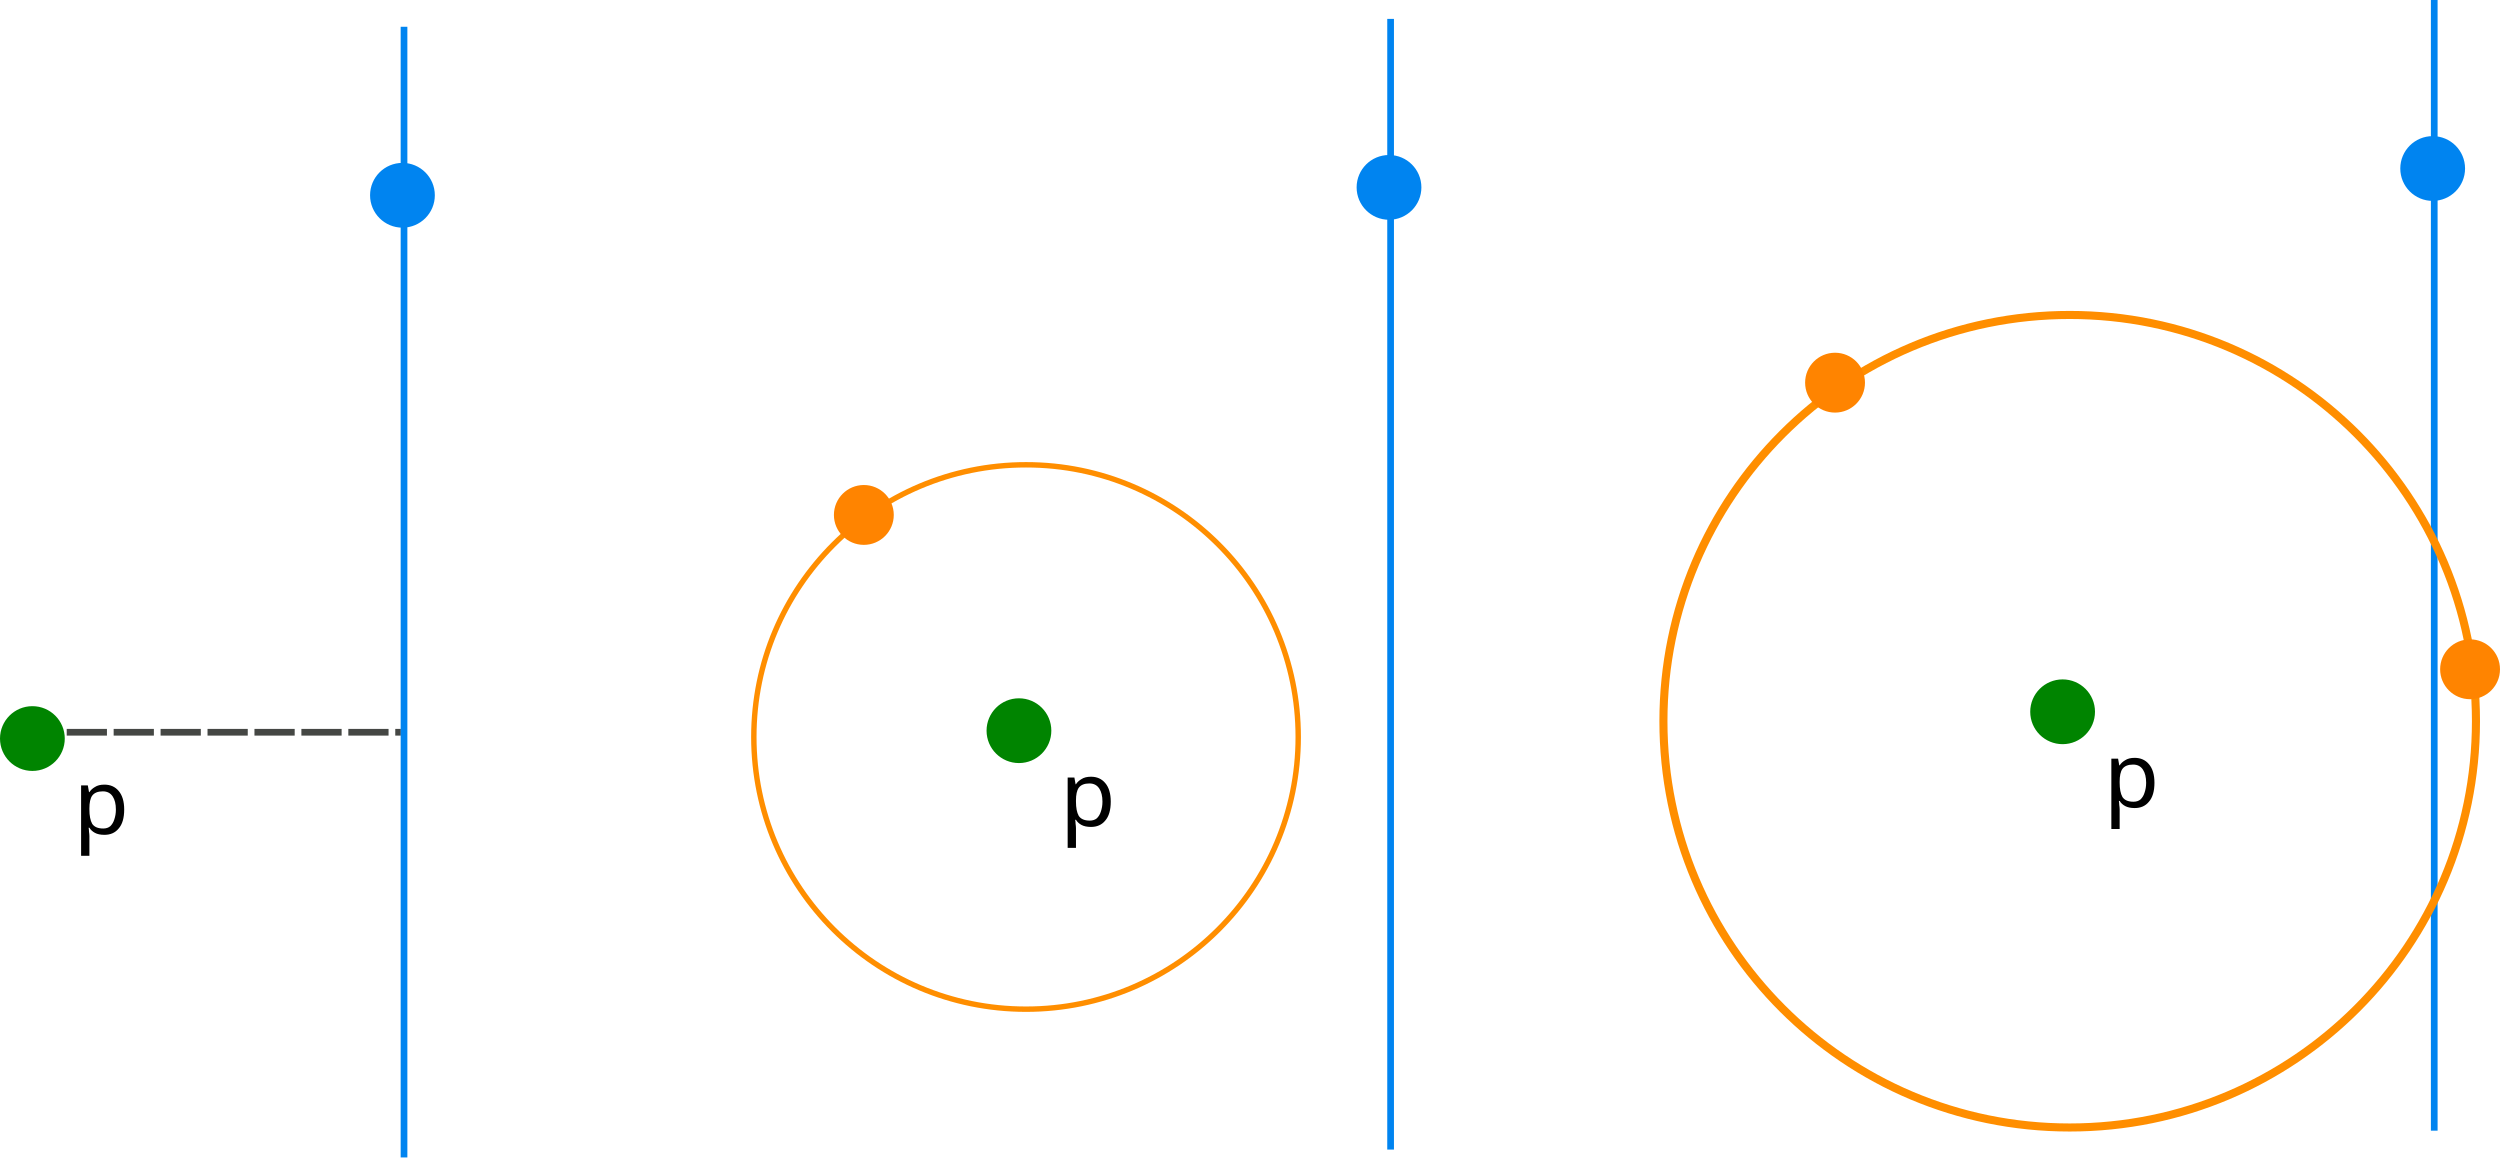
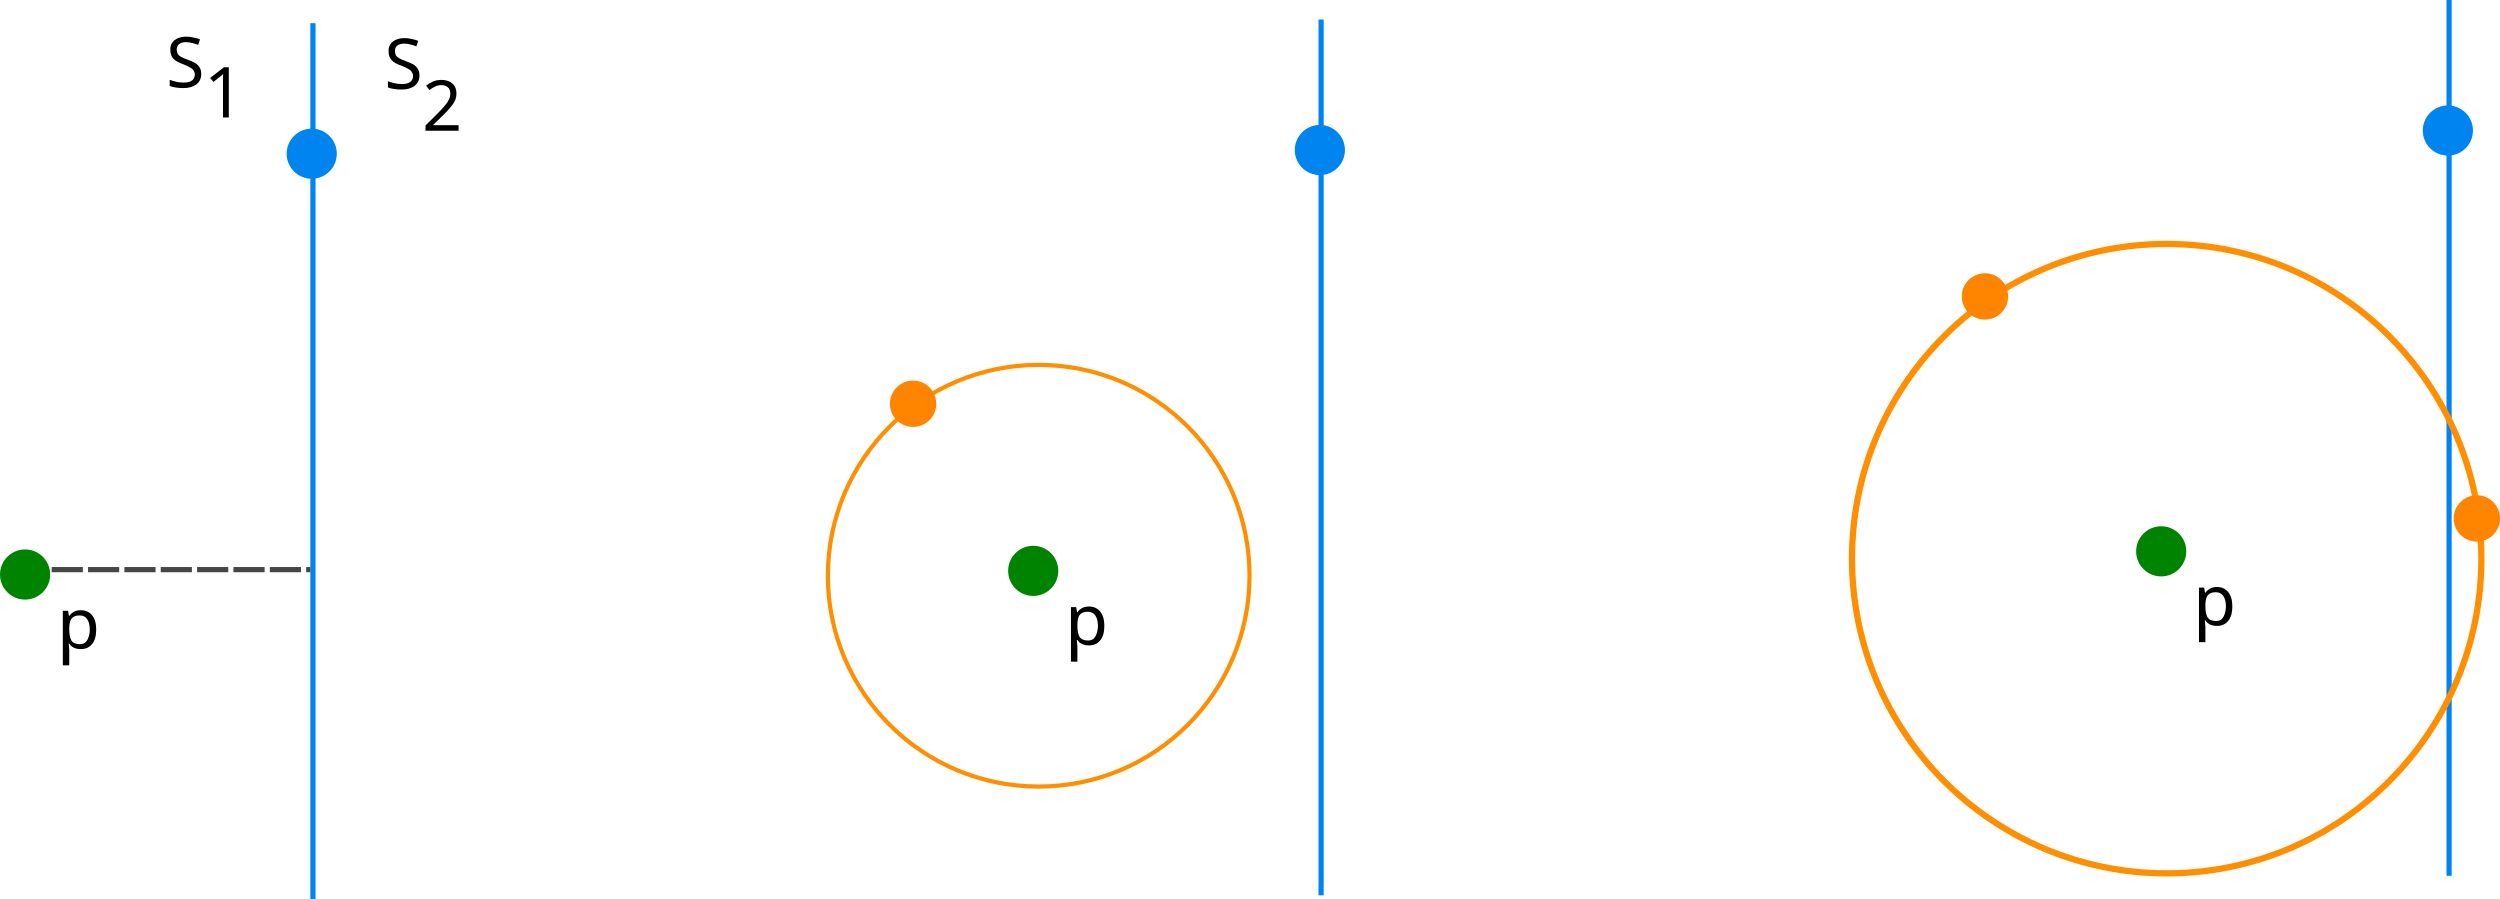
- <svg xmlns="http://www.w3.org/2000/svg" width="98.808mm" height="45.746mm" viewBox="0 0 98.808 45.746" version="1.1" id="svg8">
+ <svg xmlns="http://www.w3.org/2000/svg" width="127.562mm" height="45.87mm" viewBox="0 0 127.562 45.87" version="1.1" id="svg8">
  <defs id="defs2" />
-   <g id="layer1" transform="translate(-54.61102,-107.86)">
+   <g id="layer1" transform="translate(-54.61102,-107.7355)">
    <path style="fill:none;stroke:#454744;stroke-width:0.265;stroke-linecap:butt;stroke-linejoin:miter;stroke-miterlimit:4;stroke-dasharray:1.59, 0.265;stroke-dashoffset:0;stroke-opacity:1" d="M 55.393,136.801 H 70.454" id="path965" />
    <path style="fill:#0084f0;fill-opacity:1;stroke:#0084f0;stroke-width:0.265px;stroke-linecap:butt;stroke-linejoin:miter;stroke-opacity:1" d="m 70.579,108.918 v 44.688" id="path833" />
    <circle style="fill:#0084f0;fill-opacity:1;stroke:#0084f0;stroke-width:0.194;stroke-linejoin:round;stroke-opacity:1" id="path835" cx="70.517" cy="115.578" r="1.183" />
    <circle style="fill:#008400;fill-opacity:1;stroke:#008400;stroke-width:0.194;stroke-linejoin:round;stroke-opacity:1" id="path835-7" cx="55.891" cy="137.05" r="1.183" />
    <text xml:space="preserve" style="font-style:normal;font-weight:normal;font-size:3.581px;line-height:1.25;font-family:sans-serif;fill:#000000;fill-opacity:1;stroke:none;stroke-width:0.09" x="57.519" y="140.824" id="text859">
      <tspan id="tspan857" x="57.519" y="140.824" style="stroke-width:0.09">p</tspan>
    </text>
-     <path style="fill:#0084f0;fill-opacity:1;stroke:#0084f0;stroke-width:0.265px;stroke-linecap:butt;stroke-linejoin:miter;stroke-opacity:1" d="m 109.572,108.607 v 44.688" id="path833-3" />
-     <circle style="fill:#0084f0;fill-opacity:1;stroke:#0084f0;stroke-width:0.194;stroke-linejoin:round;stroke-opacity:1" id="path835-9" cx="109.509" cy="115.266" r="1.183" />
-     <circle style="fill:#008400;fill-opacity:1;stroke:#008400;stroke-width:0.194;stroke-linejoin:round;stroke-opacity:1" id="path835-7-9" cx="94.883" cy="136.739" r="1.183" />
-     <text xml:space="preserve" style="font-style:normal;font-weight:normal;font-size:3.581px;line-height:1.25;font-family:sans-serif;fill:#000000;fill-opacity:1;stroke:none;stroke-width:0.09" x="96.512" y="140.513" id="text859-7">
-       <tspan id="tspan857-0" x="96.512" y="140.513" style="stroke-width:0.09">p</tspan>
+     <g id="g1066" transform="translate(12.44778,0.1244778)">
+       <path style="fill:#0084f0;fill-opacity:1;stroke:#0084f0;stroke-width:0.265px;stroke-linecap:butt;stroke-linejoin:miter;stroke-opacity:1" d="m 109.572,108.607 v 44.688" id="path833-3" />
+       <circle style="fill:#0084f0;fill-opacity:1;stroke:#0084f0;stroke-width:0.194;stroke-linejoin:round;stroke-opacity:1" id="path835-9" cx="109.509" cy="115.266" r="1.183" />
+       <circle style="fill:#008400;fill-opacity:1;stroke:#008400;stroke-width:0.194;stroke-linejoin:round;stroke-opacity:1" id="path835-7-9" cx="94.883" cy="136.739" r="1.183" />
+       <text xml:space="preserve" style="font-style:normal;font-weight:normal;font-size:3.581px;line-height:1.25;font-family:sans-serif;fill:#000000;fill-opacity:1;stroke:none;stroke-width:0.09" x="96.512" y="140.513" id="text859-7">
+         <tspan id="tspan857-0" x="96.512" y="140.513" style="stroke-width:0.09">p</tspan>
+       </text>
+       <circle style="fill:none;fill-opacity:1;stroke:#ff8e00;stroke-width:0.214;stroke-linejoin:round;stroke-opacity:1" id="path897" cx="95.163" cy="136.988" r="10.758" />
+       <circle style="fill:#ff8400;fill-opacity:1;stroke:none;stroke-width:0.194;stroke-linejoin:round;stroke-opacity:1" id="path835-7-9-8" cx="88.753" cy="128.212" r="1.183" />
+     </g>
+     <g id="g1076">
+       <path style="fill:#0084f0;fill-opacity:1;stroke:#0084f0;stroke-width:0.265px;stroke-linecap:butt;stroke-linejoin:miter;stroke-opacity:1" d="m 179.575,107.736 v 44.688" id="path833-3-6" />
+       <circle style="fill:#0084f0;fill-opacity:1;stroke:#0084f0;stroke-width:0.194;stroke-linejoin:round;stroke-opacity:1" id="path835-9-5" cx="179.513" cy="114.395" r="1.183" />
+       <circle style="fill:#008400;fill-opacity:1;stroke:#008400;stroke-width:0.194;stroke-linejoin:round;stroke-opacity:1" id="path835-7-9-7" cx="164.886" cy="135.867" r="1.183" />
+       <text xml:space="preserve" style="font-style:normal;font-weight:normal;font-size:3.581px;line-height:1.25;font-family:sans-serif;fill:#000000;fill-opacity:1;stroke:none;stroke-width:0.09" x="166.515" y="139.641" id="text859-7-6">
+         <tspan id="tspan857-0-2" x="166.515" y="139.641" style="stroke-width:0.09">p</tspan>
+       </text>
+       <circle style="fill:none;fill-opacity:1;stroke:#ff8e00;stroke-width:0.319;stroke-linejoin:round;stroke-opacity:1" id="path897-7" cx="165.166" cy="136.241" r="16.057" />
+       <circle style="fill:#ff8400;fill-opacity:1;stroke:none;stroke-width:0.194;stroke-linejoin:round;stroke-opacity:1" id="path835-7-9-8-0" cx="155.893" cy="122.86" r="1.183" />
+       <circle style="fill:#ff8400;fill-opacity:1;stroke:none;stroke-width:0.194;stroke-linejoin:round;stroke-opacity:1" id="path835-7-9-8-0-2" cx="180.991" cy="134.187" r="1.183" />
+     </g>
+     <text xml:space="preserve" style="font-style:normal;font-weight:normal;font-size:10.583px;line-height:1.25;font-family:sans-serif;fill:#000000;fill-opacity:1;stroke:none;stroke-width:0.265" x="61.955" y="118.441" id="text1104">
+       <tspan id="tspan1102" x="61.955" y="118.441" style="stroke-width:0.265" />
    </text>
-     <circle style="fill:none;fill-opacity:1;stroke:#ff8e00;stroke-width:0.214;stroke-linejoin:round;stroke-opacity:1" id="path897" cx="95.163" cy="136.988" r="10.758" />
-     <circle style="fill:#ff8400;fill-opacity:1;stroke:none;stroke-width:0.194;stroke-linejoin:round;stroke-opacity:1" id="path835-7-9-8" cx="88.753" cy="128.212" r="1.183" />
-     <path style="fill:#0084f0;fill-opacity:1;stroke:#0084f0;stroke-width:0.265px;stroke-linecap:butt;stroke-linejoin:miter;stroke-opacity:1" d="m 150.82,107.86 v 44.688" id="path833-3-6" />
-     <circle style="fill:#0084f0;fill-opacity:1;stroke:#0084f0;stroke-width:0.194;stroke-linejoin:round;stroke-opacity:1" id="path835-9-5" cx="150.758" cy="114.52" r="1.183" />
-     <circle style="fill:#008400;fill-opacity:1;stroke:#008400;stroke-width:0.194;stroke-linejoin:round;stroke-opacity:1" id="path835-7-9-7" cx="136.132" cy="135.992" r="1.183" />
-     <text xml:space="preserve" style="font-style:normal;font-weight:normal;font-size:3.581px;line-height:1.25;font-family:sans-serif;fill:#000000;fill-opacity:1;stroke:none;stroke-width:0.09" x="137.76" y="139.766" id="text859-7-6">
-       <tspan id="tspan857-0-2" x="137.76" y="139.766" style="stroke-width:0.09">p</tspan>
-     </text>
-     <circle style="fill:none;fill-opacity:1;stroke:#ff8e00;stroke-width:0.319;stroke-linejoin:round;stroke-opacity:1" id="path897-7" cx="136.412" cy="136.365" r="16.057" />
-     <circle style="fill:#ff8400;fill-opacity:1;stroke:none;stroke-width:0.194;stroke-linejoin:round;stroke-opacity:1" id="path835-7-9-8-0" cx="127.138" cy="122.984" r="1.183" />
-     <circle style="fill:#ff8400;fill-opacity:1;stroke:none;stroke-width:0.194;stroke-linejoin:round;stroke-opacity:1" id="path835-7-9-8-0-2" cx="152.236" cy="134.312" r="1.183" />
+     <g id="g1182" transform="translate(3.554685,-0.5355314)">
+       <text xml:space="preserve" style="font-style:normal;font-weight:normal;font-size:3.581px;line-height:1.25;font-family:sans-serif;fill:#000000;fill-opacity:1;stroke:none;stroke-width:0.09" x="59.527" y="112.736" id="text859-3">
+         <tspan id="tspan857-8" x="59.527" y="112.736" style="stroke-width:0.09">S</tspan>
+       </text>
+       <text xml:space="preserve" style="font-style:normal;font-weight:normal;font-size:3.581px;line-height:1.25;font-family:sans-serif;fill:#000000;fill-opacity:1;stroke:none;stroke-width:0.09" x="61.464" y="114.265" id="text859-3-1">
+         <tspan id="tspan857-8-3" x="61.464" y="114.265" style="stroke-width:0.09">1</tspan>
+       </text>
+     </g>
+     <g id="g1188" transform="translate(-4.303039)">
+       <text xml:space="preserve" style="font-style:normal;font-weight:normal;font-size:3.581px;line-height:1.25;font-family:sans-serif;fill:#000000;fill-opacity:1;stroke:none;stroke-width:0.09" x="78.518" y="112.274" id="text859-3-9">
+         <tspan id="tspan857-8-4" x="78.518" y="112.274" style="stroke-width:0.09">S</tspan>
+       </text>
+       <text xml:space="preserve" style="font-style:normal;font-weight:normal;font-size:3.581px;line-height:1.25;font-family:sans-serif;fill:#000000;fill-opacity:1;stroke:none;stroke-width:0.09" x="80.455" y="114.405" id="text859-3-1-5">
+         <tspan id="tspan857-8-3-4" x="80.455" y="114.405" style="stroke-width:0.09">2</tspan>
+       </text>
+     </g>
  </g>
</svg>
